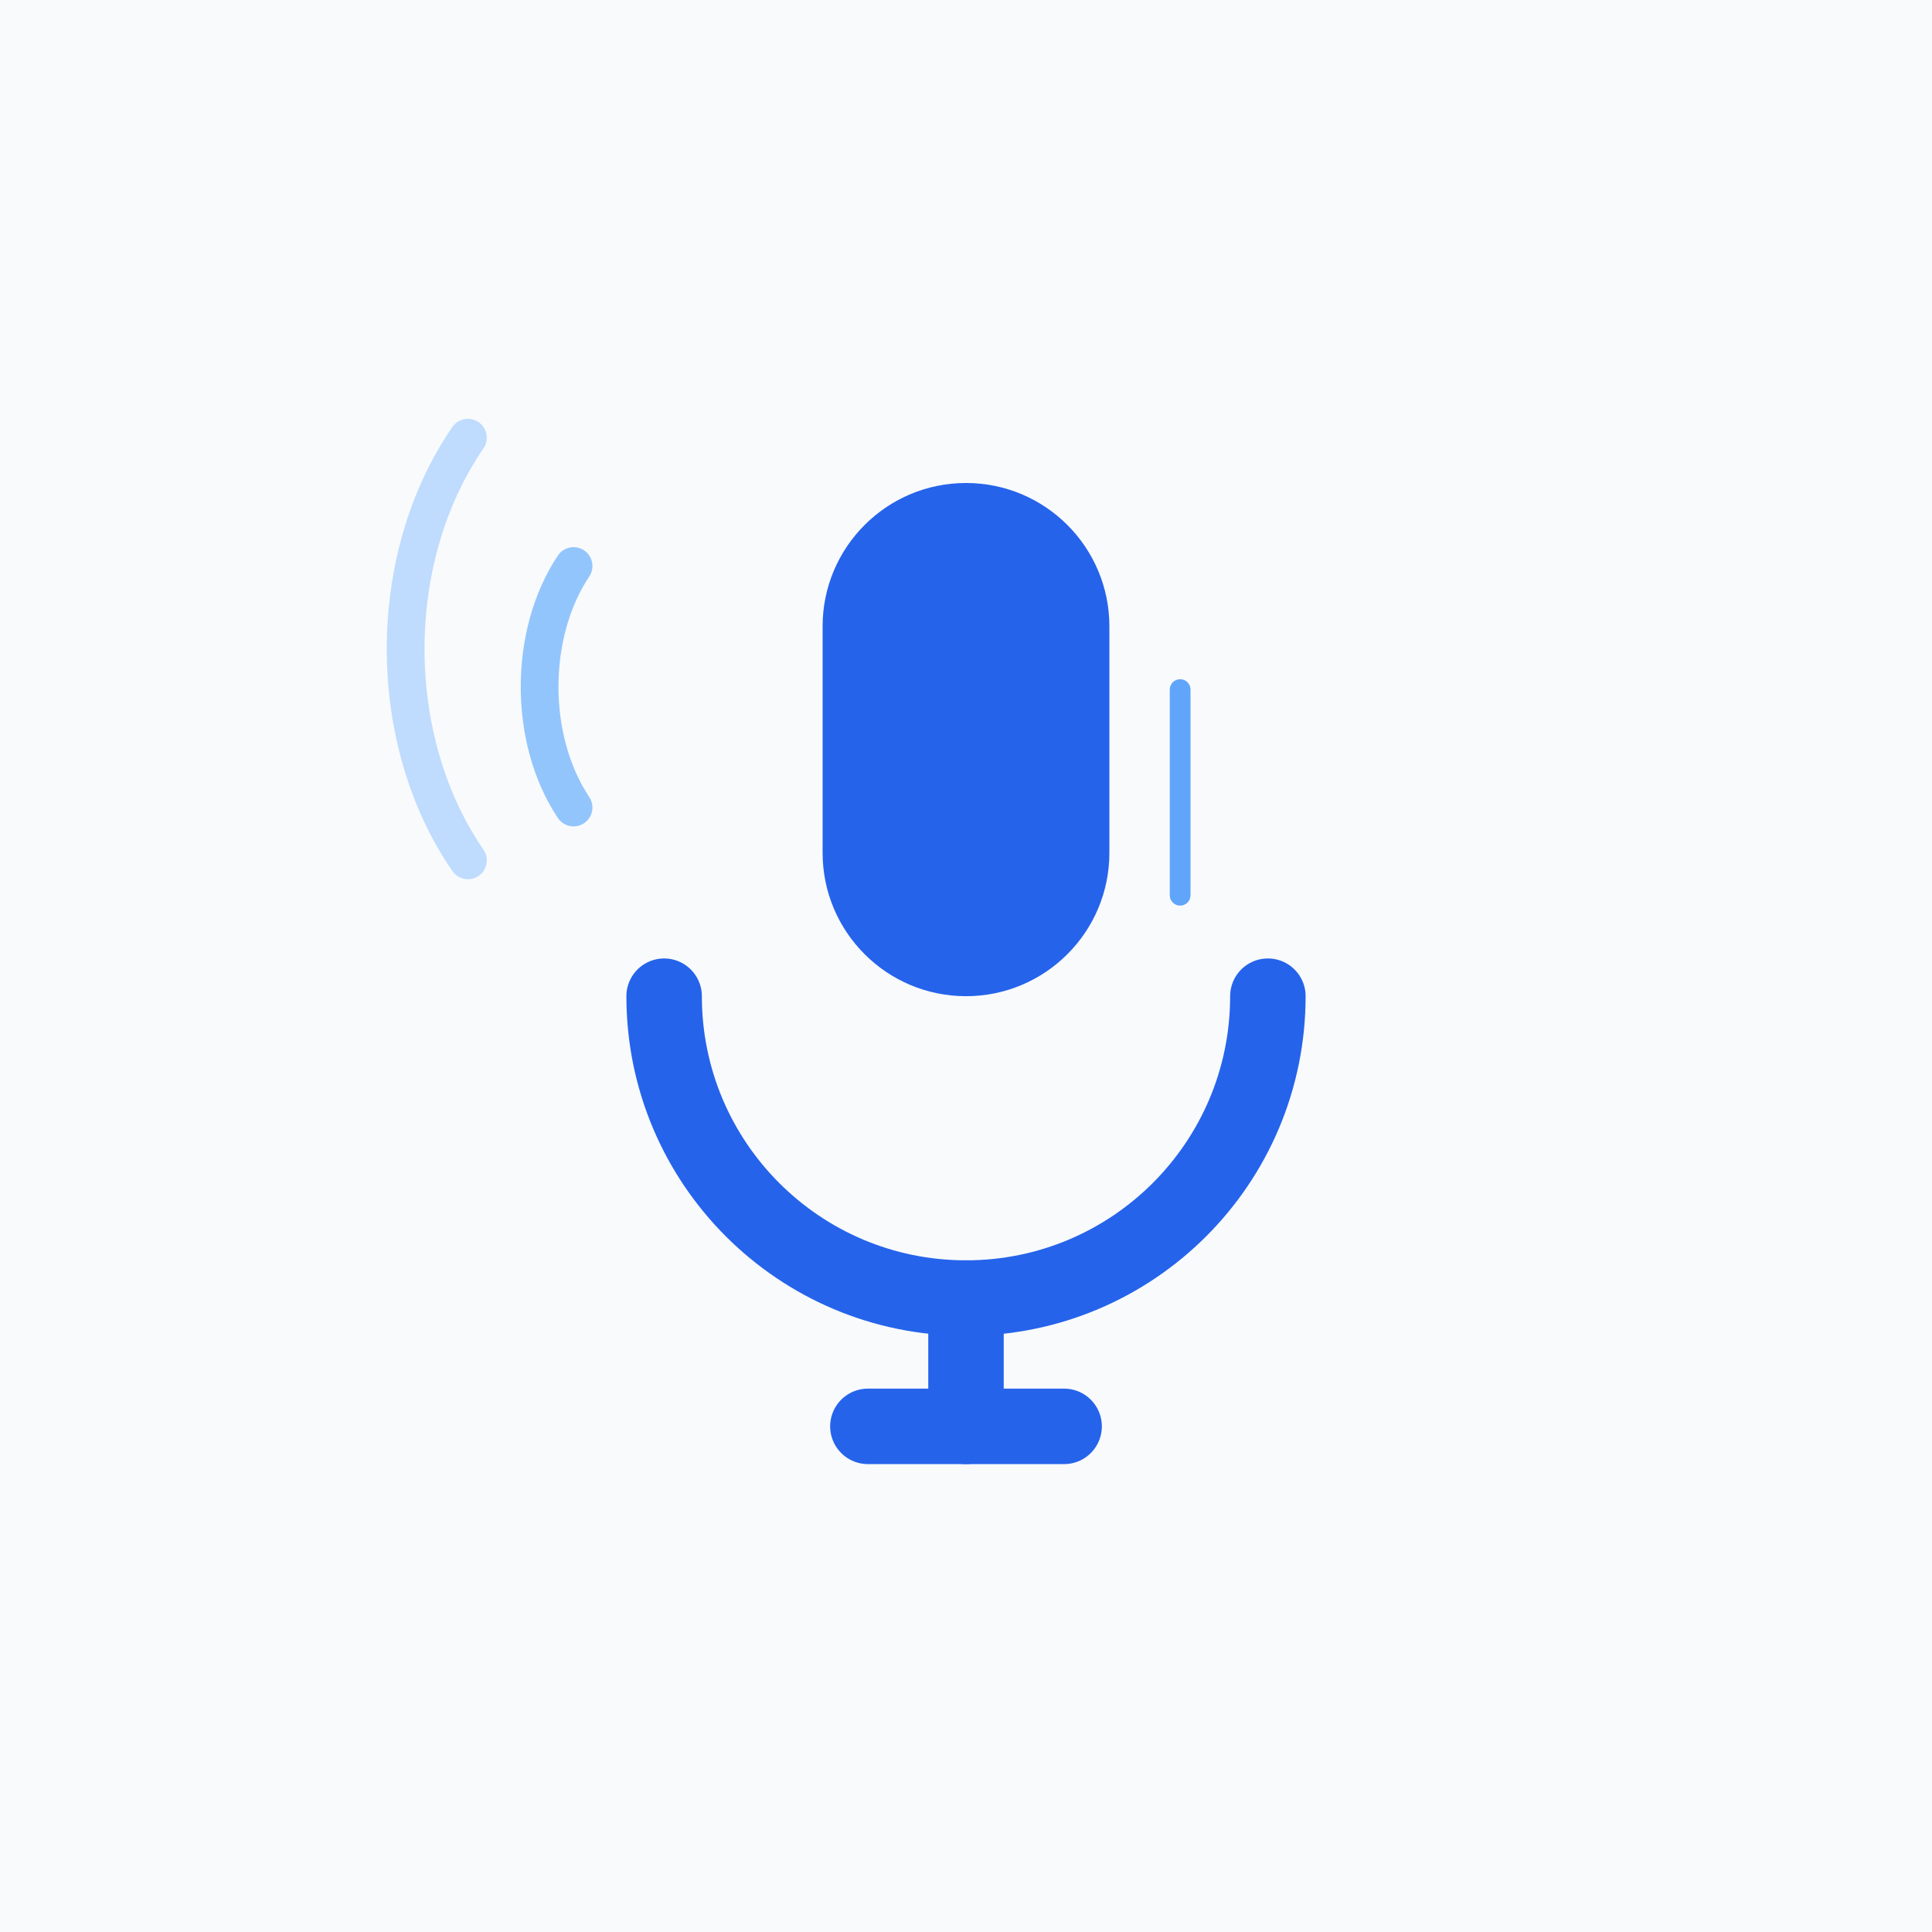
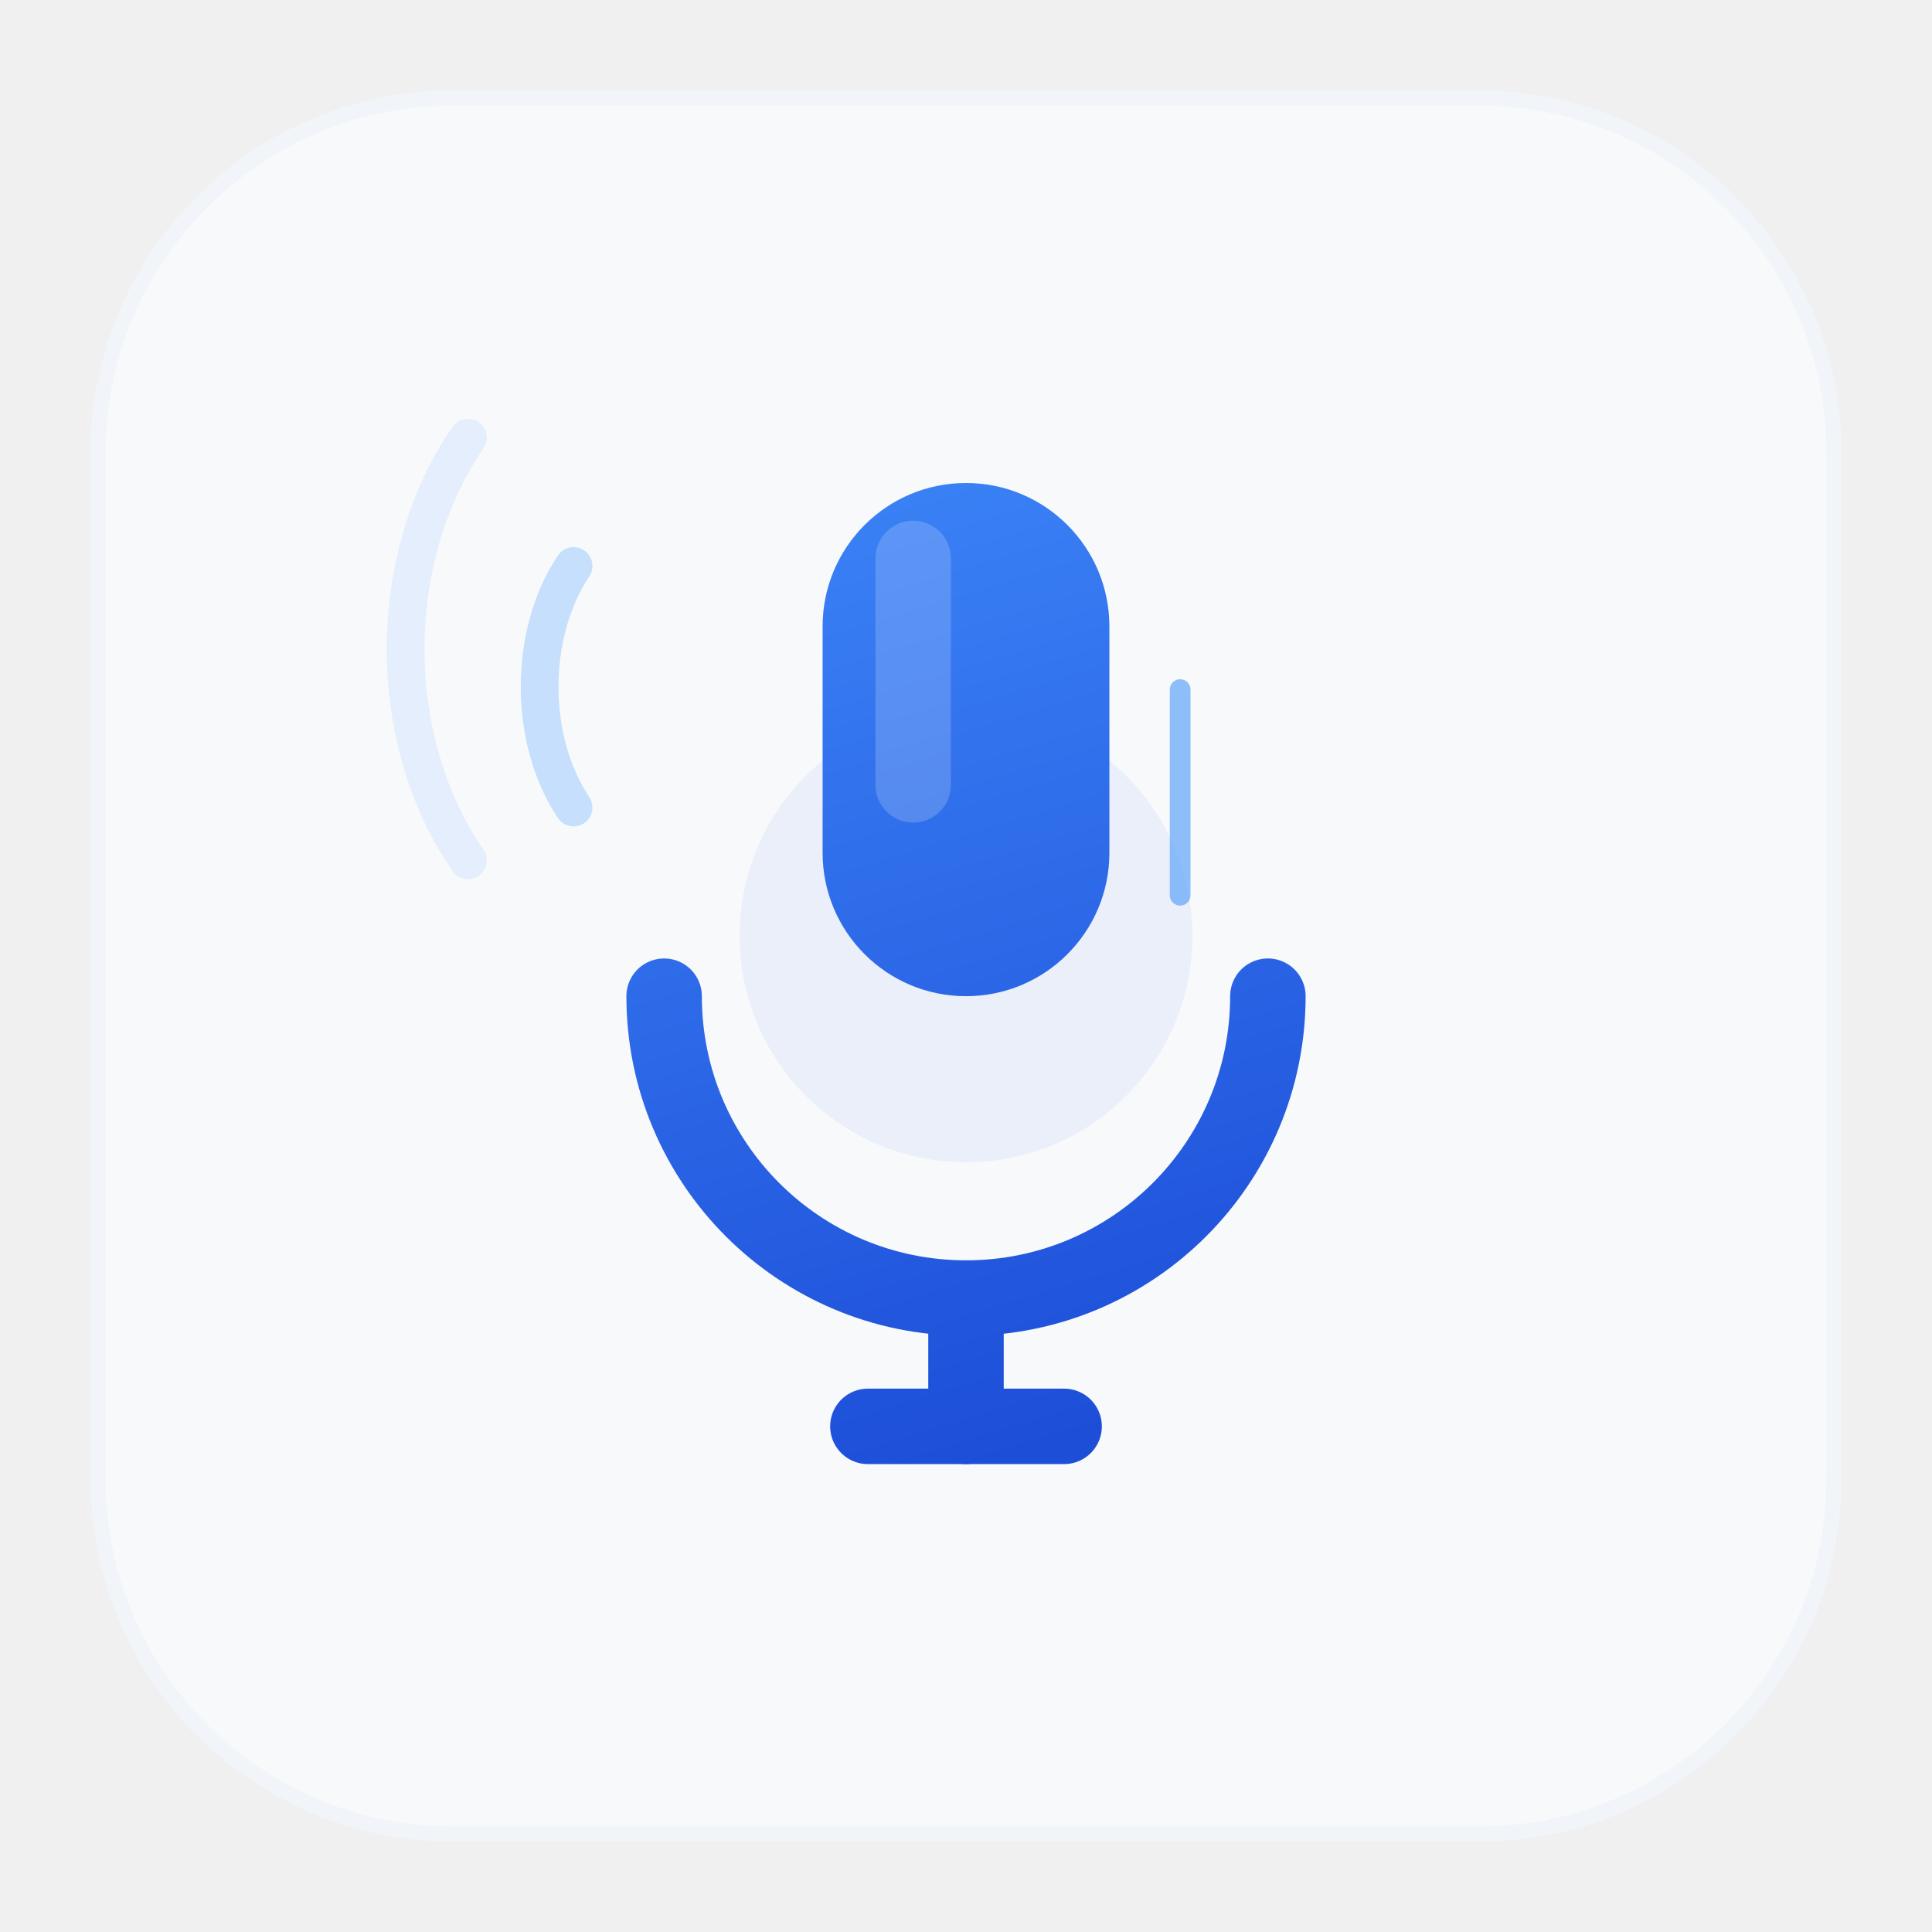
<svg xmlns="http://www.w3.org/2000/svg" viewBox="0 0 512 512" width="512" height="512">
-   <rect width="512" height="512" fill="#F8FAFC" />
-   <rect x="218" y="128" width="76" height="136" rx="38" fill="#2563EB" />
-   <path d="M176 264c0 44.2 35.8 80 80 80s80-35.8 80-80" fill="none" stroke="#2563EB" stroke-width="20" stroke-linecap="round" />
-   <line x1="256" y1="344" x2="256" y2="378" stroke="#2563EB" stroke-width="20" stroke-linecap="round" />
-   <line x1="230" y1="378" x2="282" y2="378" stroke="#2563EB" stroke-width="20" stroke-linecap="round" />
-   <rect x="310" y="180" width="5.5" height="60" rx="2.75" fill="#60A5FA" />
-   <path d="M152 214c-12-18-12-46 0-64" fill="none" stroke="#93C5FD" stroke-width="10" stroke-linecap="round" />
-   <path d="M124 228c-22-32-22-80 0-112" fill="none" stroke="#BFDBFE" stroke-width="10" stroke-linecap="round" />
+   <defs>
+     <linearGradient id="mic-grad" x1="218" y1="128" x2="294" y2="378" gradientUnits="userSpaceOnUse">
+       <stop offset="0%" stop-color="#3B82F6" />
+       <stop offset="100%" stop-color="#1D4ED8" />
+     </linearGradient>
+   </defs>
+   <rect x="24" y="24" width="464" height="464" rx="96" ry="96" fill="#F1F5F9" />
+   <rect x="28" y="28" width="456" height="456" rx="92" ry="92" fill="#F8FAFC" opacity="0.9" />
+   <circle cx="256" cy="248" r="60" fill="#3B82F6" opacity="0.08" />
+   <rect x="218" y="128" width="76" height="136" rx="38" fill="url(#mic-grad)" />
+   <rect x="232" y="138" width="20" height="80" rx="10" fill="#FFFFFF" opacity="0.18" />
+   <path d="M176 264c0 44.2 35.8 80 80 80s80-35.8 80-80" fill="none" stroke="url(#mic-grad)" stroke-width="20" stroke-linecap="round" />
+   <line x1="256" y1="344" x2="256" y2="378" stroke="url(#mic-grad)" stroke-width="20" stroke-linecap="round" />
+   <line x1="230" y1="378" x2="282" y2="378" stroke="url(#mic-grad)" stroke-width="20" stroke-linecap="round" />
+   <rect x="310" y="180" width="5.5" height="60" rx="2.75" fill="#60A5FA" opacity="0.7" />
+   <path d="M152 214c-12-18-12-46 0-64" fill="none" stroke="#93C5FD" stroke-width="10" stroke-linecap="round" opacity="0.5" />
+   <path d="M124 228c-22-32-22-80 0-112" fill="none" stroke="#BFDBFE" stroke-width="10" stroke-linecap="round" opacity="0.35" />
</svg>
